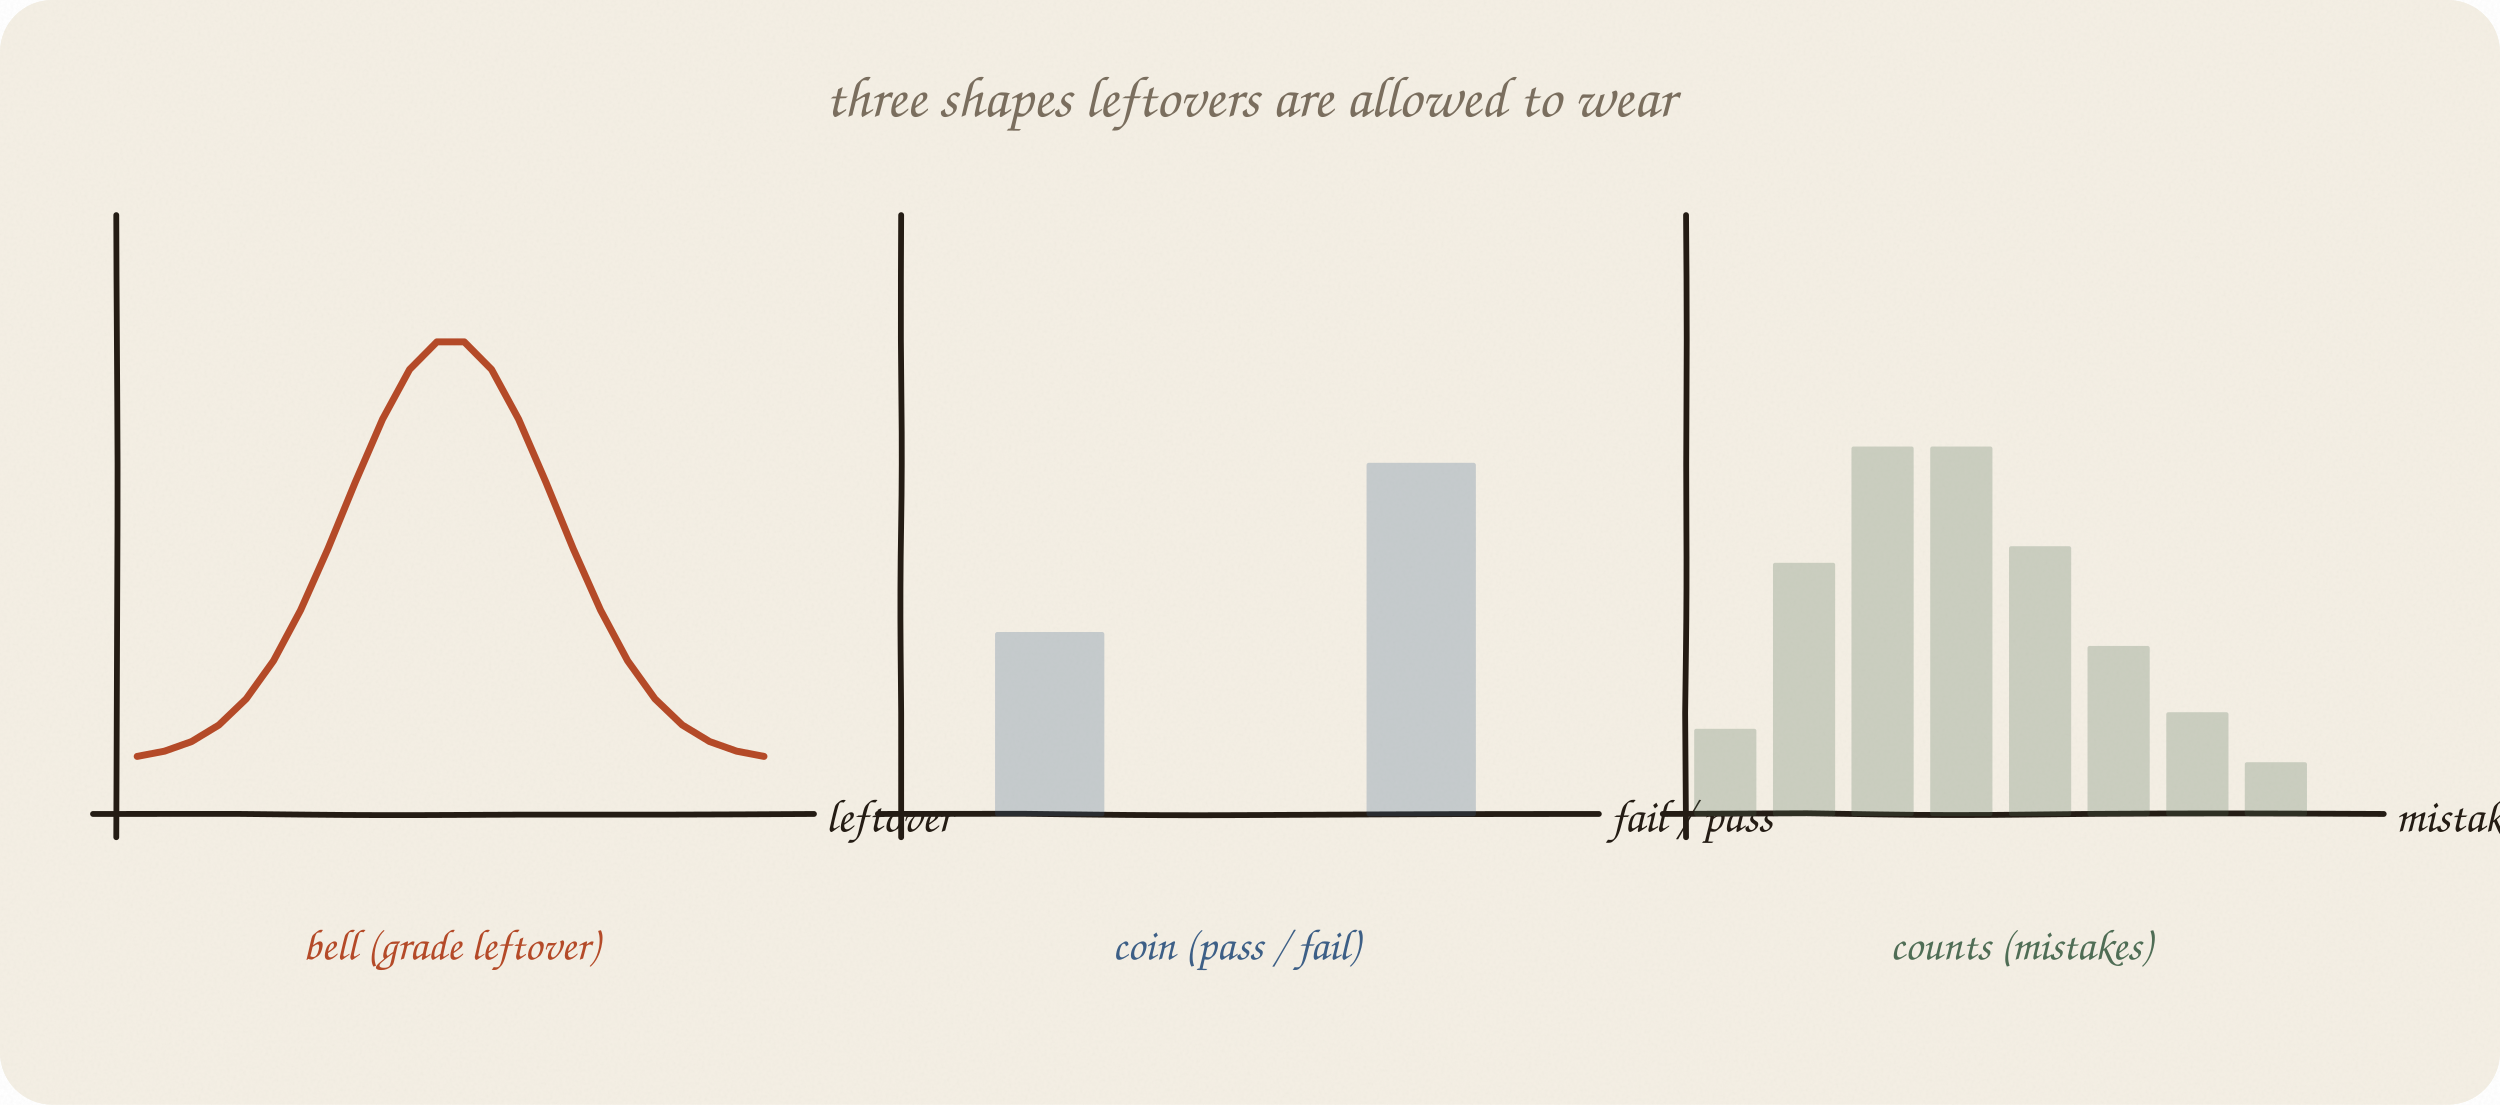
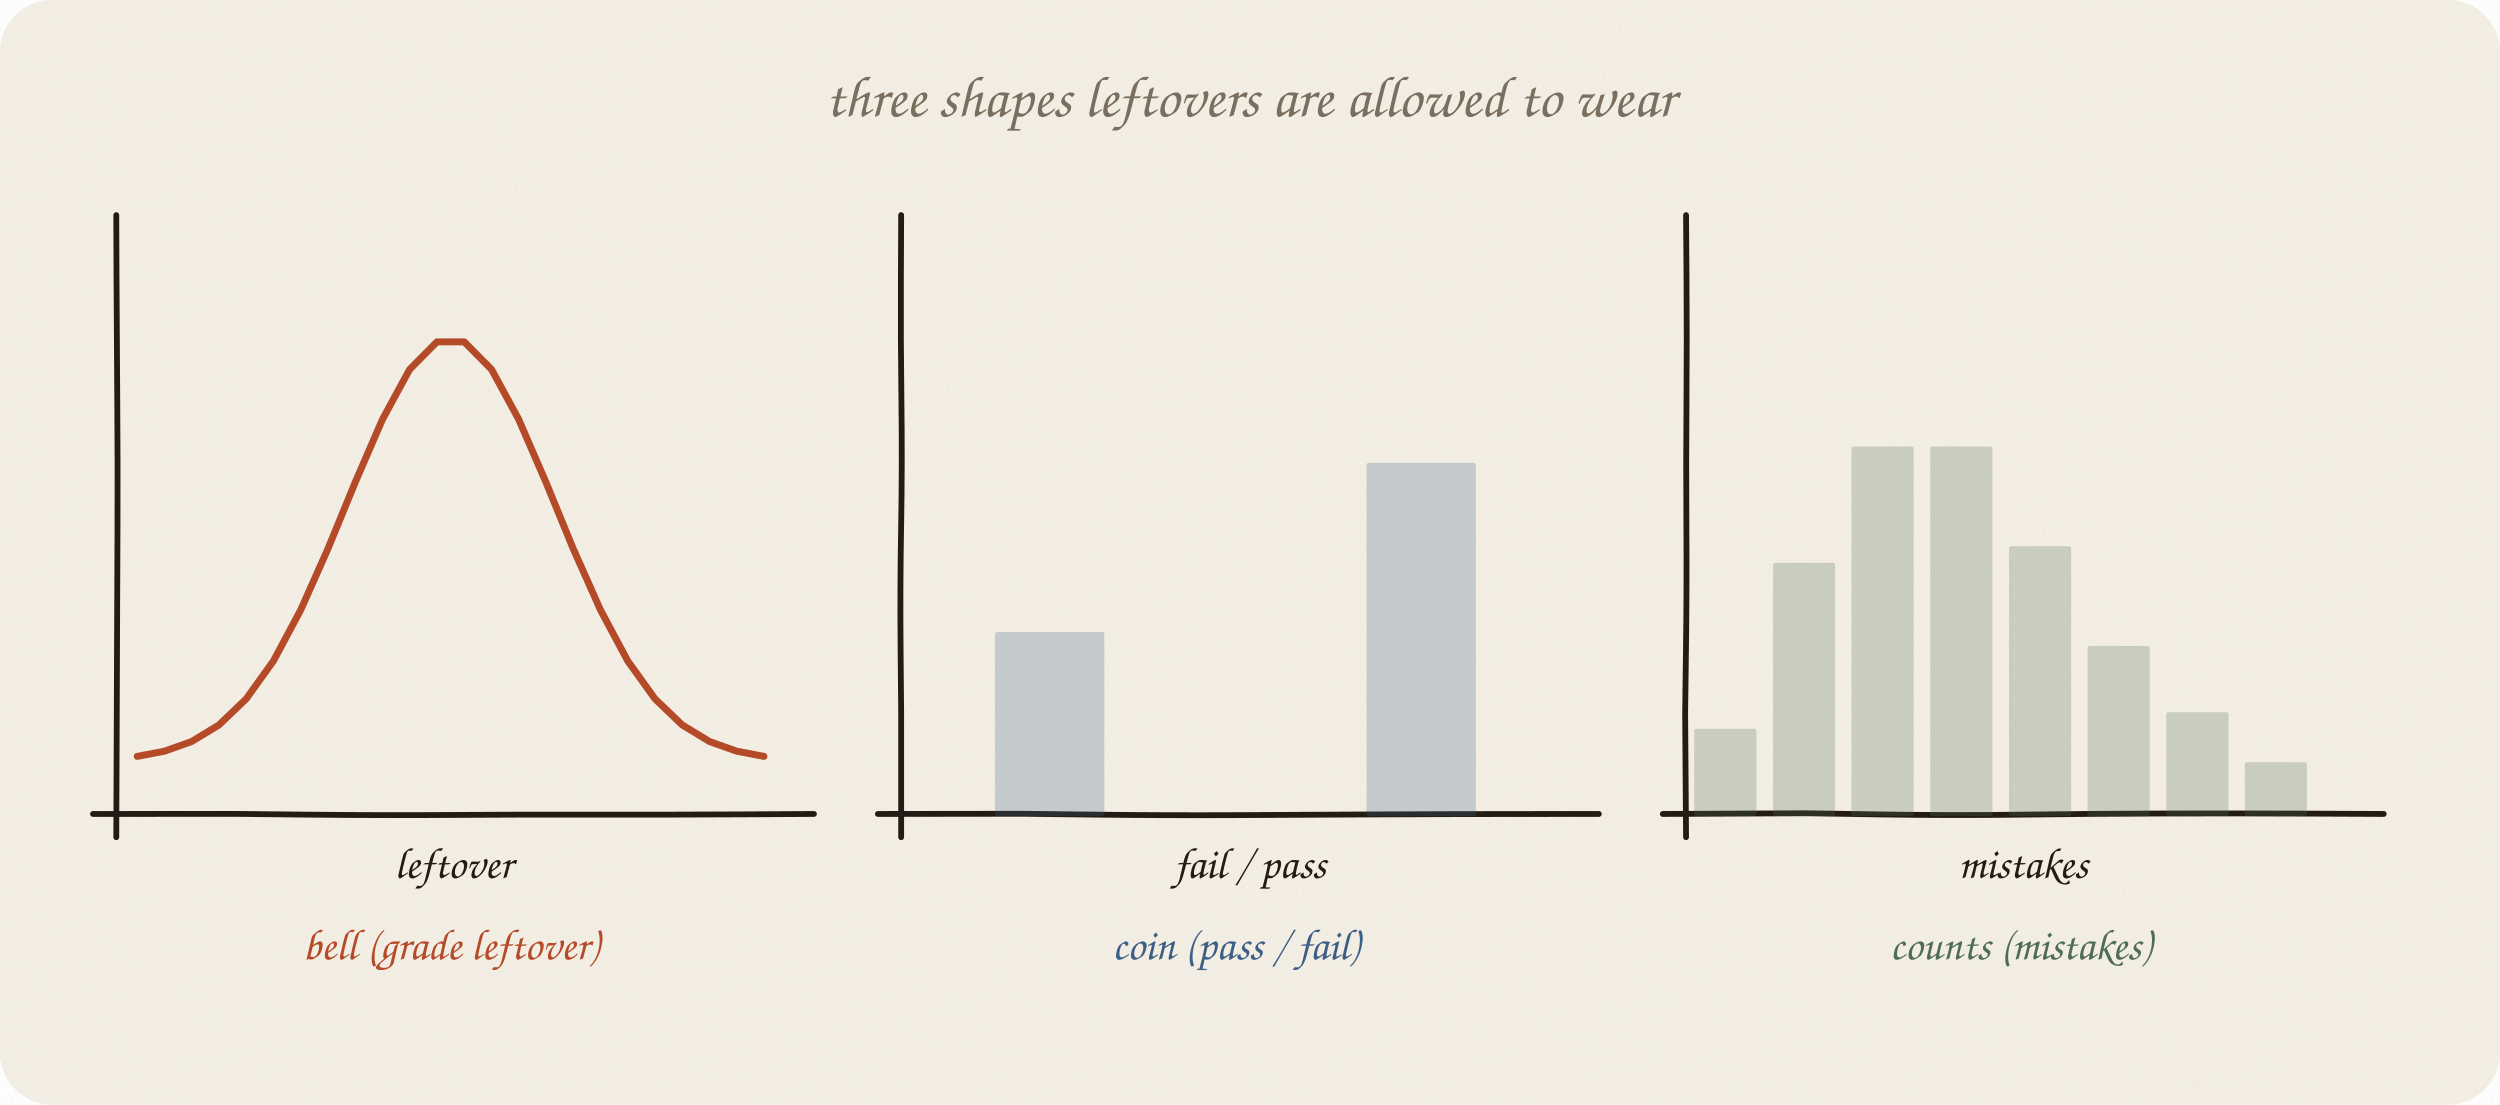
<svg xmlns="http://www.w3.org/2000/svg" viewBox="0 0 860 380" width="860" height="380" role="img" aria-label="three leftover shapes">
  <defs>
    <filter id="grain" x="0" y="0" width="100%" height="100%">
      <feTurbulence type="fractalNoise" baseFrequency="0.9" numOctaves="2" stitchTiles="stitch" result="n" />
      <feColorMatrix type="saturate" values="0" />
      <feComponentTransfer>
        <feFuncA type="linear" slope="0.07" />
      </feComponentTransfer>
      <feBlend in="SourceGraphic" mode="multiply" />
    </filter>
  </defs>
  <rect width="860" height="380" rx="18" ry="18" fill="#f4efe4" />
  <rect width="860" height="380" rx="18" ry="18" fill="#f4efe4" filter="url(#grain)" opacity="0.9" />
  <text x="430.0" y="40.0" font-family="Bradley Hand, Apple Chancery, Segoe Script, Comic Sans MS, cursive" font-size="20" fill="#7a6e5e" text-anchor="middle">three shapes leftovers are allowed to wear</text>
  <path d="M 40.00,288.00 L 40.17,245.20 Q 40.17,245.20 40.25,223.80 Q 40.34,202.40 40.42,181.00 Q 40.50,159.60 40.34,138.20 Q 40.17,116.80 40.08,95.40 L 40.00,74.00" fill="none" stroke="#241c14" stroke-width="2.0" stroke-linecap="round" stroke-linejoin="round" opacity="1" />
  <path d="M 32.00,280.00 L 81.60,279.98 Q 81.60,279.98 106.40,280.24 Q 131.20,280.51 156.00,280.34 Q 180.80,280.17 205.60,280.23 Q 230.40,280.28 255.20,280.14 L 280.00,280.00" fill="none" stroke="#241c14" stroke-width="2.0" stroke-linecap="round" stroke-linejoin="round" opacity="1" />
-   <text x="284.0" y="286.0" font-family="Bradley Hand, Apple Chancery, Segoe Script, Comic Sans MS, cursive" font-size="16" fill="#241c14" text-anchor="start">leftover</text>
+   <text x="156.0" y="302.0" font-family="Bradley Hand, Apple Chancery, Segoe Script, Comic Sans MS, cursive" font-size="15" fill="#241c14" text-anchor="middle">leftover</text>
  <path d="M 47.2,260.2 L 56.6,258.4 L 65.9,255.1 L 75.3,249.4 L 84.7,240.4 L 94.1,227.3 L 103.4,209.9 L 112.8,188.8 L 122.2,165.9 L 131.6,144.2 L 140.9,127.1 L 150.3,117.6 L 159.7,117.6 L 169.1,127.1 L 178.4,144.2 L 187.8,165.9 L 197.2,188.8 L 206.6,209.9 L 215.9,227.3 L 225.3,240.4 L 234.7,249.4 L 244.1,255.1 L 253.4,258.4 L 262.8,260.2" fill="none" stroke="#b44a28" stroke-width="2.4" stroke-linecap="round" stroke-linejoin="round" opacity="1" />
  <text x="155.0" y="330.0" font-family="Bradley Hand, Apple Chancery, Segoe Script, Comic Sans MS, cursive" font-size="15" fill="#b44a28" text-anchor="middle">bell  (grade leftover)</text>
  <path d="M 310.00,288.00 L 310.00,245.20 Q 310.00,245.20 309.81,223.80 Q 309.61,202.40 309.99,181.00 Q 310.37,159.60 310.09,138.20 Q 309.81,116.80 309.91,95.40 L 310.00,74.00" fill="none" stroke="#241c14" stroke-width="2.0" stroke-linecap="round" stroke-linejoin="round" opacity="1" />
  <path d="M 302.00,280.00 L 351.60,279.93 Q 351.60,279.93 376.40,280.23 Q 401.20,280.53 426.00,280.40 Q 450.80,280.26 475.60,280.15 Q 500.40,280.03 525.20,280.02 L 550.00,280.00" fill="none" stroke="#241c14" stroke-width="2.0" stroke-linecap="round" stroke-linejoin="round" opacity="1" />
-   <text x="554.0" y="286.0" font-family="Bradley Hand, Apple Chancery, Segoe Script, Comic Sans MS, cursive" font-size="16" fill="#241c14" text-anchor="start">fail / pass</text>
+   <text x="430.0" y="302.0" font-family="Bradley Hand, Apple Chancery, Segoe Script, Comic Sans MS, cursive" font-size="15" fill="#241c14" text-anchor="middle">fail / pass</text>
  <path d="M 343.1,280.0 L 379.1,280.0 L 379.1,218.2 L 343.1,218.2 Z" fill="#3d5f86" stroke="#3d5f86" stroke-width="1.6" stroke-linecap="round" stroke-linejoin="round" opacity="0.25" />
  <path d="M 470.9,280.0 L 506.9,280.0 L 506.9,160.0 L 470.9,160.0 Z" fill="#3d5f86" stroke="#3d5f86" stroke-width="1.6" stroke-linecap="round" stroke-linejoin="round" opacity="0.25" />
  <text x="425.0" y="330.0" font-family="Bradley Hand, Apple Chancery, Segoe Script, Comic Sans MS, cursive" font-size="15" fill="#3d5f86" text-anchor="middle">coin  (pass / fail)</text>
  <path d="M 580.00,288.00 L 579.69,245.20 Q 579.69,245.20 579.97,223.80 Q 580.26,202.40 580.12,181.00 Q 579.98,159.60 580.15,138.20 Q 580.31,116.80 580.16,95.40 L 580.00,74.00" fill="none" stroke="#241c14" stroke-width="2.0" stroke-linecap="round" stroke-linejoin="round" opacity="1" />
  <path d="M 572.00,280.00 L 621.60,279.76 Q 621.60,279.76 646.40,280.16 Q 671.20,280.56 696.00,280.23 Q 720.80,279.90 745.60,279.84 Q 770.40,279.78 795.20,279.89 L 820.00,280.00" fill="none" stroke="#241c14" stroke-width="2.0" stroke-linecap="round" stroke-linejoin="round" opacity="1" />
-   <text x="824.0" y="286.0" font-family="Bradley Hand, Apple Chancery, Segoe Script, Comic Sans MS, cursive" font-size="16" fill="#241c14" text-anchor="start">mistakes</text>
+   <text x="696.0" y="302.0" font-family="Bradley Hand, Apple Chancery, Segoe Script, Comic Sans MS, cursive" font-size="15" fill="#241c14" text-anchor="middle">mistakes</text>
  <path d="M 583.5,280.0 L 603.5,280.0 L 603.5,251.4 L 583.5,251.4 Z" fill="#4f6d55" stroke="#4f6d55" stroke-width="1.4" stroke-linecap="round" stroke-linejoin="round" opacity="0.25" />
  <path d="M 610.6,280.0 L 630.6,280.0 L 630.6,194.3 L 610.6,194.3 Z" fill="#4f6d55" stroke="#4f6d55" stroke-width="1.4" stroke-linecap="round" stroke-linejoin="round" opacity="0.25" />
  <path d="M 637.6,280.0 L 657.6,280.0 L 657.6,154.3 L 637.6,154.3 Z" fill="#4f6d55" stroke="#4f6d55" stroke-width="1.4" stroke-linecap="round" stroke-linejoin="round" opacity="0.25" />
  <path d="M 664.7,280.0 L 684.7,280.0 L 684.7,154.3 L 664.7,154.3 Z" fill="#4f6d55" stroke="#4f6d55" stroke-width="1.4" stroke-linecap="round" stroke-linejoin="round" opacity="0.25" />
  <path d="M 691.8,280.0 L 711.8,280.0 L 711.8,188.6 L 691.8,188.6 Z" fill="#4f6d55" stroke="#4f6d55" stroke-width="1.4" stroke-linecap="round" stroke-linejoin="round" opacity="0.25" />
  <path d="M 718.8,280.0 L 738.8,280.0 L 738.8,222.9 L 718.8,222.9 Z" fill="#4f6d55" stroke="#4f6d55" stroke-width="1.4" stroke-linecap="round" stroke-linejoin="round" opacity="0.25" />
  <path d="M 745.9,280.0 L 765.9,280.0 L 765.9,245.7 L 745.9,245.7 Z" fill="#4f6d55" stroke="#4f6d55" stroke-width="1.4" stroke-linecap="round" stroke-linejoin="round" opacity="0.25" />
  <path d="M 772.9,280.0 L 792.9,280.0 L 792.9,262.9 L 772.9,262.9 Z" fill="#4f6d55" stroke="#4f6d55" stroke-width="1.4" stroke-linecap="round" stroke-linejoin="round" opacity="0.25" />
  <text x="695.0" y="330.0" font-family="Bradley Hand, Apple Chancery, Segoe Script, Comic Sans MS, cursive" font-size="15" fill="#4f6d55" text-anchor="middle">counts  (mistakes)</text>
</svg>
